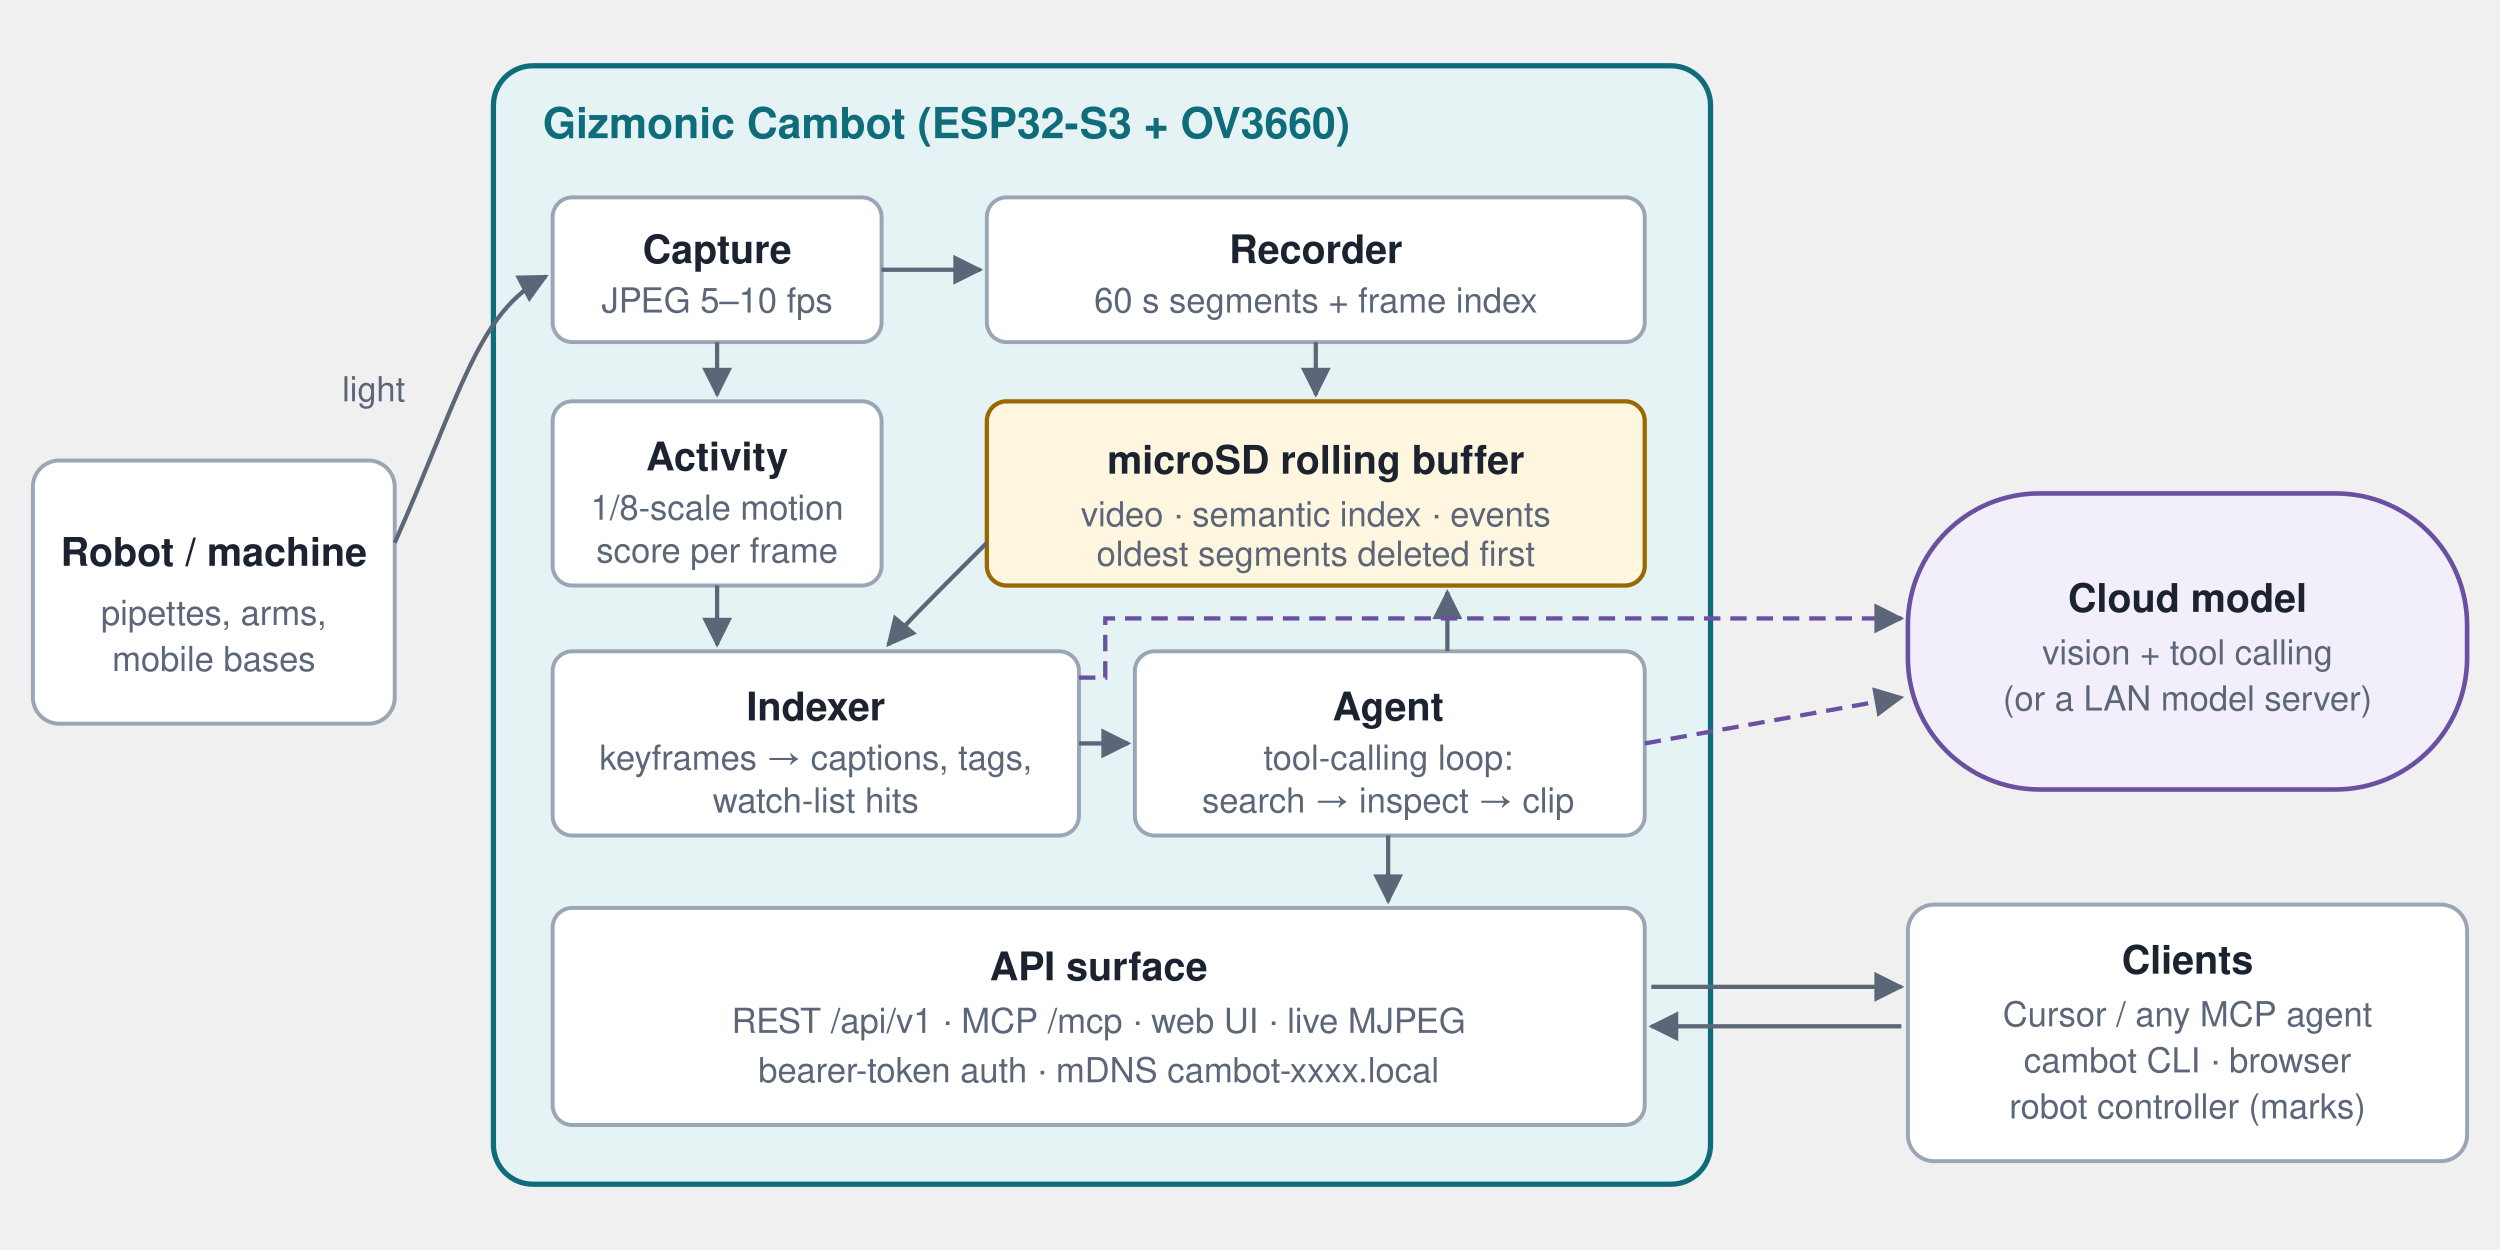
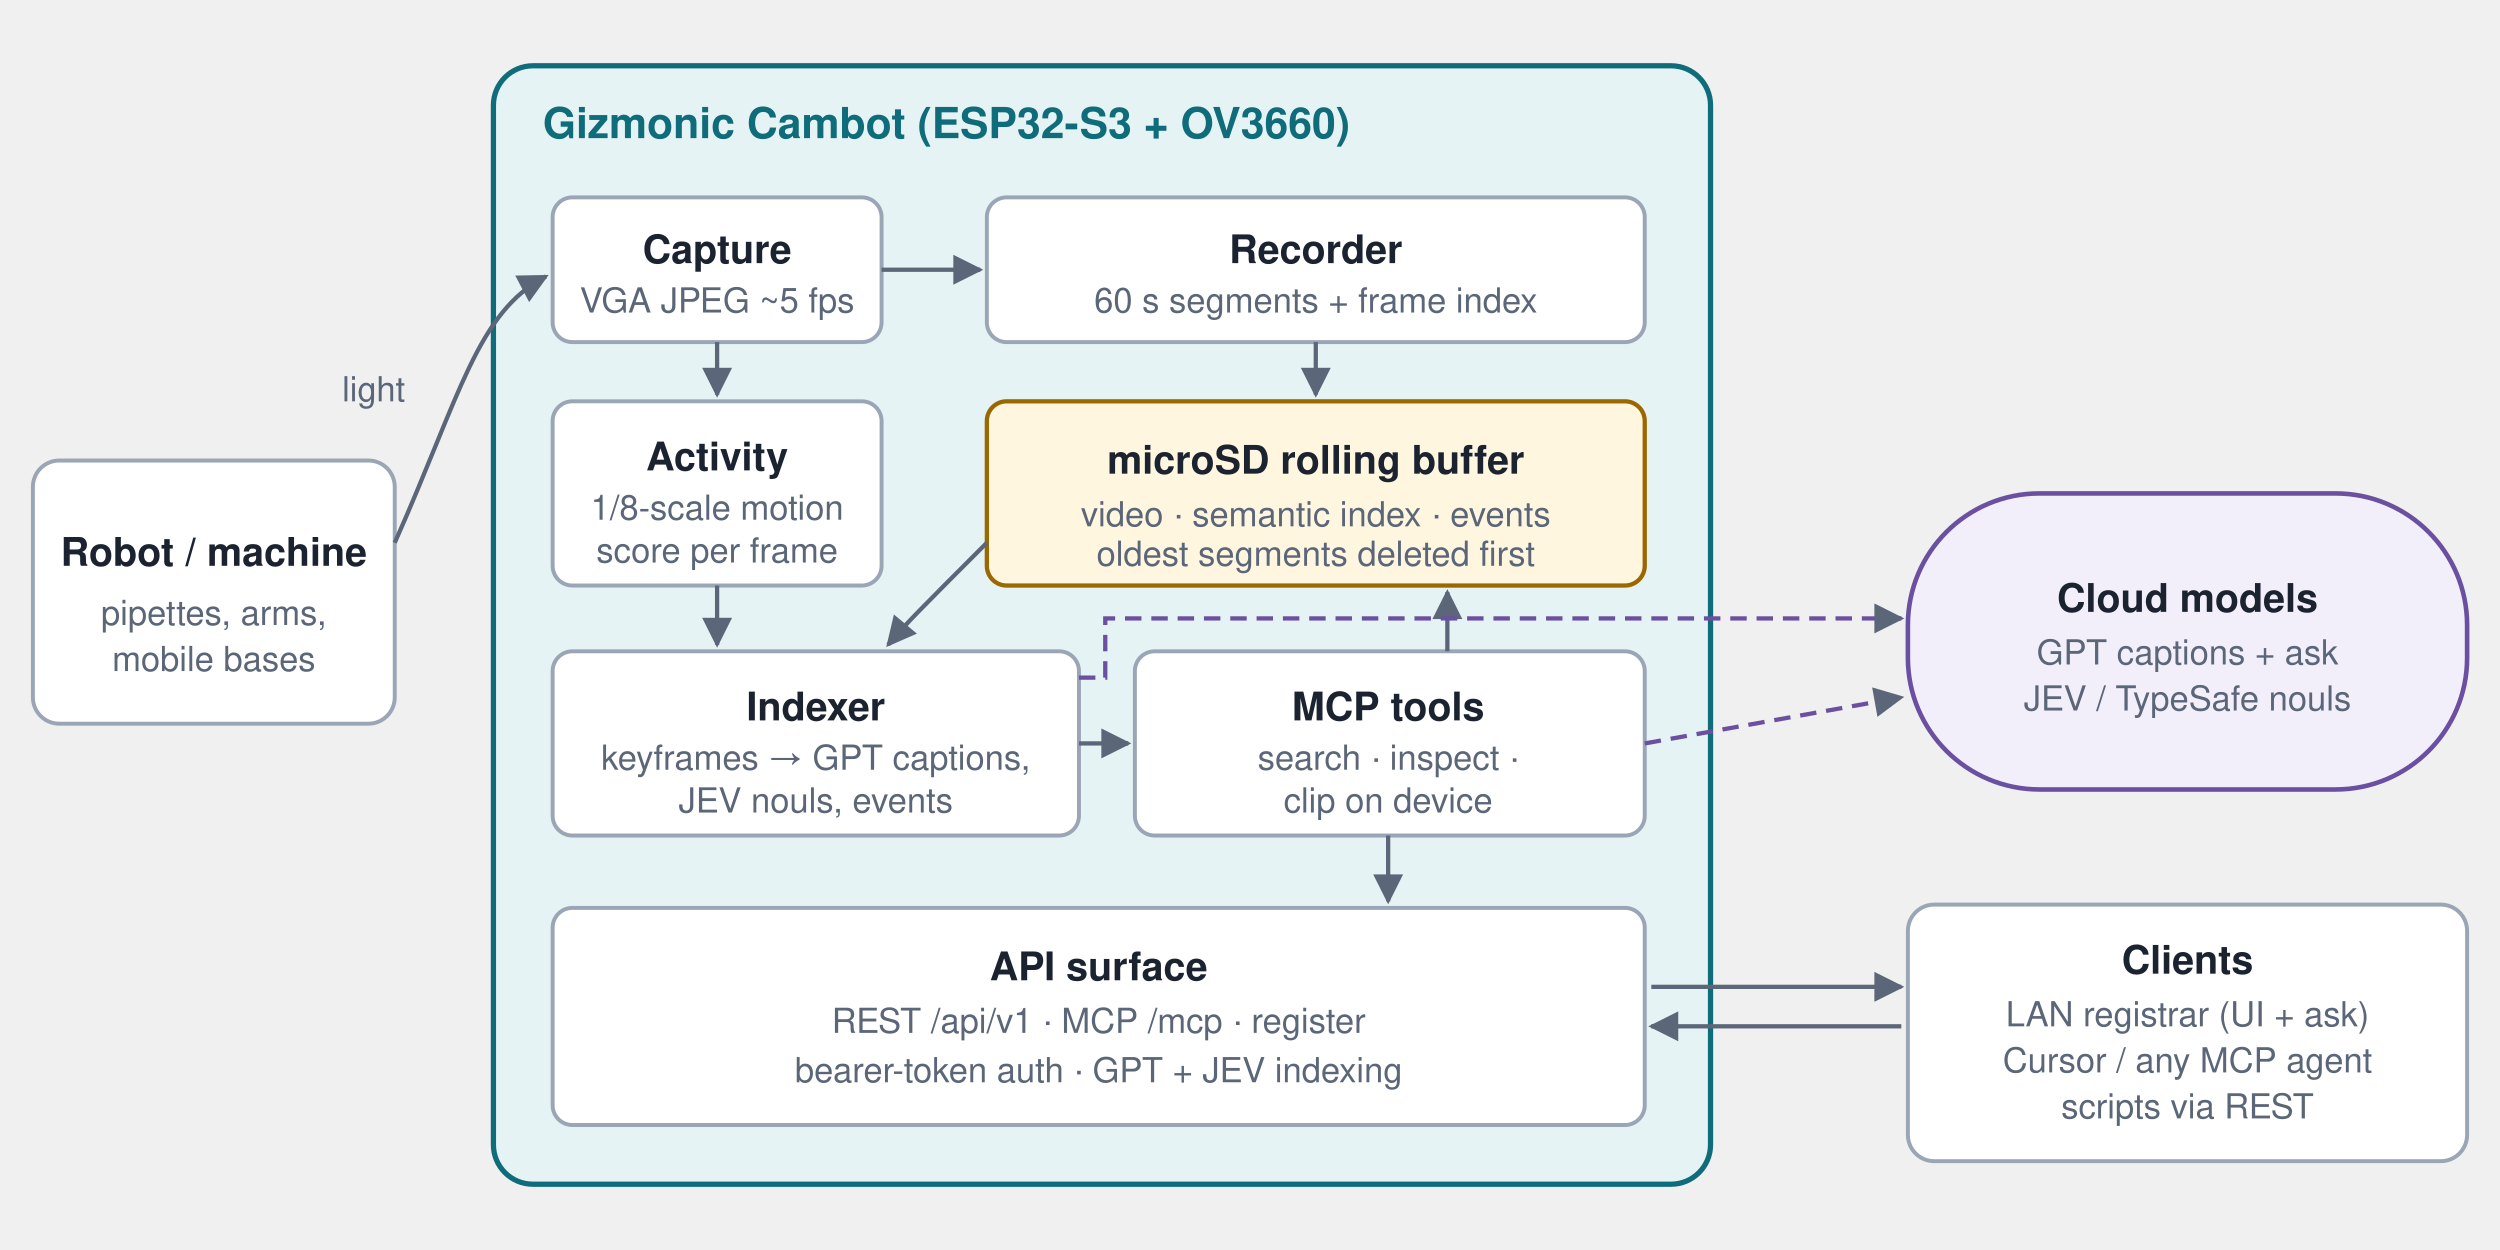
<svg xmlns="http://www.w3.org/2000/svg" viewBox="0 0 760 380" font-family="Helvetica Neue, Helvetica, Arial, sans-serif" font-size="12">
  <defs>
    <marker id="a" viewBox="0 0 10 10" refX="9" refY="5" markerWidth="7" markerHeight="7" orient="auto-start-reverse">
      <path d="M0,0 L10,5 L0,10 z" fill="#5b6678" />
    </marker>
  </defs>
  <style>
    .box { fill: #ffffff; stroke: #9aa5b5; stroke-width: 1.2; }
    .dev { fill: #e6f3f4; stroke: #0f6c7a; stroke-width: 1.6; }
    .cloud { fill: #f3effa; stroke: #6b4fa0; stroke-width: 1.4; }
    .sd { fill: #fff6e0; stroke: #9a6700; stroke-width: 1.3; }
    .t { fill: #1c2330; }
    .h { fill: #0f6c7a; font-weight: 700; font-size: 13px; }
    .s { fill: #5b6678; font-size: 10.5px; }
    .ln { stroke: #5b6678; stroke-width: 1.3; fill: none; marker-end: url(#a); }
    .dl { stroke: #6b4fa0; stroke-width: 1.3; fill: none; stroke-dasharray: 5 3; marker-end: url(#a); }
  </style>
  <rect class="box" x="10" y="140" width="110" height="80" rx="8" />
  <text class="t" x="65" y="172" text-anchor="middle" font-weight="600">Robot / machine</text>
  <text class="s" x="65" y="190" text-anchor="middle">pipettes, arms,</text>
  <text class="s" x="65" y="204" text-anchor="middle">mobile bases</text>
  <rect class="dev" x="150" y="20" width="370" height="340" rx="12" />
  <text class="h" x="165" y="42">Gizmonic Cambot (ESP32-S3 + OV3660)</text>
  <rect class="box" x="168" y="60" width="100" height="44" rx="6" />
  <text class="t" x="218" y="80" text-anchor="middle" font-weight="600">Capture</text>
-   <text class="s" x="218" y="95" text-anchor="middle">JPEG 5–10 fps</text>
+   <text class="s" x="218" y="95" text-anchor="middle">VGA JPEG ~5 fps</text>
  <rect class="box" x="300" y="60" width="200" height="44" rx="6" />
  <text class="t" x="400" y="80" text-anchor="middle" font-weight="600">Recorder</text>
  <text class="s" x="400" y="95" text-anchor="middle">60 s segments + frame index</text>
  <rect class="sd" x="300" y="122" width="200" height="56" rx="6" />
  <text class="t" x="400" y="144" text-anchor="middle" font-weight="600">microSD rolling buffer</text>
  <text class="s" x="400" y="160" text-anchor="middle">video · semantic index · events</text>
  <text class="s" x="400" y="172" text-anchor="middle">oldest segments deleted first</text>
  <rect class="box" x="168" y="122" width="100" height="56" rx="6" />
  <text class="t" x="218" y="143" text-anchor="middle" font-weight="600">Activity</text>
  <text class="s" x="218" y="158" text-anchor="middle">1/8-scale motion</text>
  <text class="s" x="218" y="171" text-anchor="middle">score per frame</text>
  <rect class="box" x="168" y="198" width="160" height="56" rx="6" />
  <text class="t" x="248" y="219" text-anchor="middle" font-weight="600">Indexer</text>
-   <text class="s" x="248" y="234" text-anchor="middle">keyframes → captions, tags,</text>
-   <text class="s" x="248" y="247" text-anchor="middle">watch-list hits</text>
+   <text class="s" x="248" y="234" text-anchor="middle">keyframes → GPT captions,</text>
+   <text class="s" x="248" y="247" text-anchor="middle">JEV nouls, events</text>
  <rect class="box" x="345" y="198" width="155" height="56" rx="6" />
-   <text class="t" x="422" y="219" text-anchor="middle" font-weight="600">Agent</text>
-   <text class="s" x="422" y="234" text-anchor="middle">tool-calling loop:</text>
-   <text class="s" x="422" y="247" text-anchor="middle">search → inspect → clip</text>
+   <text class="t" x="422" y="219" text-anchor="middle" font-weight="600">MCP tools</text>
+   <text class="s" x="422" y="234" text-anchor="middle">search · inspect ·</text>
+   <text class="s" x="422" y="247" text-anchor="middle">clip on device</text>
  <rect class="box" x="168" y="276" width="332" height="66" rx="6" />
  <text class="t" x="334" y="298" text-anchor="middle" font-weight="600">API surface</text>
-   <text class="s" x="334" y="314" text-anchor="middle">REST /api/v1 · MCP /mcp · web UI · live MJPEG</text>
-   <text class="s" x="334" y="329" text-anchor="middle">bearer-token auth · mDNS cambot-xxxx.local</text>
+   <text class="s" x="334" y="314" text-anchor="middle">REST /api/v1 · MCP /mcp · register</text>
+   <text class="s" x="334" y="329" text-anchor="middle">bearer-token auth · GPT + JEV indexing</text>
  <rect class="cloud" x="580" y="150" width="170" height="90" rx="40" />
-   <text class="t" x="665" y="186" text-anchor="middle" font-weight="600">Cloud model</text>
-   <text class="s" x="665" y="202" text-anchor="middle">vision + tool calling</text>
-   <text class="s" x="665" y="216" text-anchor="middle">(or a LAN model server)</text>
+   <text class="t" x="665" y="186" text-anchor="middle" font-weight="600">Cloud models</text>
+   <text class="s" x="665" y="202" text-anchor="middle">GPT captions + ask</text>
+   <text class="s" x="665" y="216" text-anchor="middle">JEV / TypeSafe nouls</text>
  <rect class="box" x="580" y="275" width="170" height="78" rx="8" />
  <text class="t" x="665" y="296" text-anchor="middle" font-weight="600">Clients</text>
-   <text class="s" x="665" y="312" text-anchor="middle">Cursor / any MCP agent</text>
-   <text class="s" x="665" y="326" text-anchor="middle">cambot CLI · browser</text>
-   <text class="s" x="665" y="340" text-anchor="middle">robot controller (marks)</text>
+   <text class="s" x="665" y="312" text-anchor="middle">LAN registrar (UI + ask)</text>
+   <text class="s" x="665" y="326" text-anchor="middle">Cursor / any MCP agent</text>
+   <text class="s" x="665" y="340" text-anchor="middle">scripts via REST</text>
  <path class="ln" d="M120,165 C140,120 145,95 166,84" />
  <text class="s" x="104" y="122">light</text>
  <path class="ln" d="M268,82 L298,82" />
  <path class="ln" d="M400,104 L400,120" />
  <path class="ln" d="M218,104 L218,120" />
  <path class="ln" d="M218,178 L218,196" />
  <path class="ln" d="M300,165 C280,185 275,190 270,196" />
  <path class="ln" d="M328,226 L343,226" />
  <path class="ln" d="M440,198 L440,180" />
  <path class="ln" d="M422,254 L422,274" />
  <path class="dl" d="M328,206 L336,206 L336,188 L578,188" />
  <path class="dl" d="M500,226 L578,212" />
  <path class="ln" d="M578,312 L502,312" />
  <path class="ln" d="M502,300 L578,300" />
</svg>
